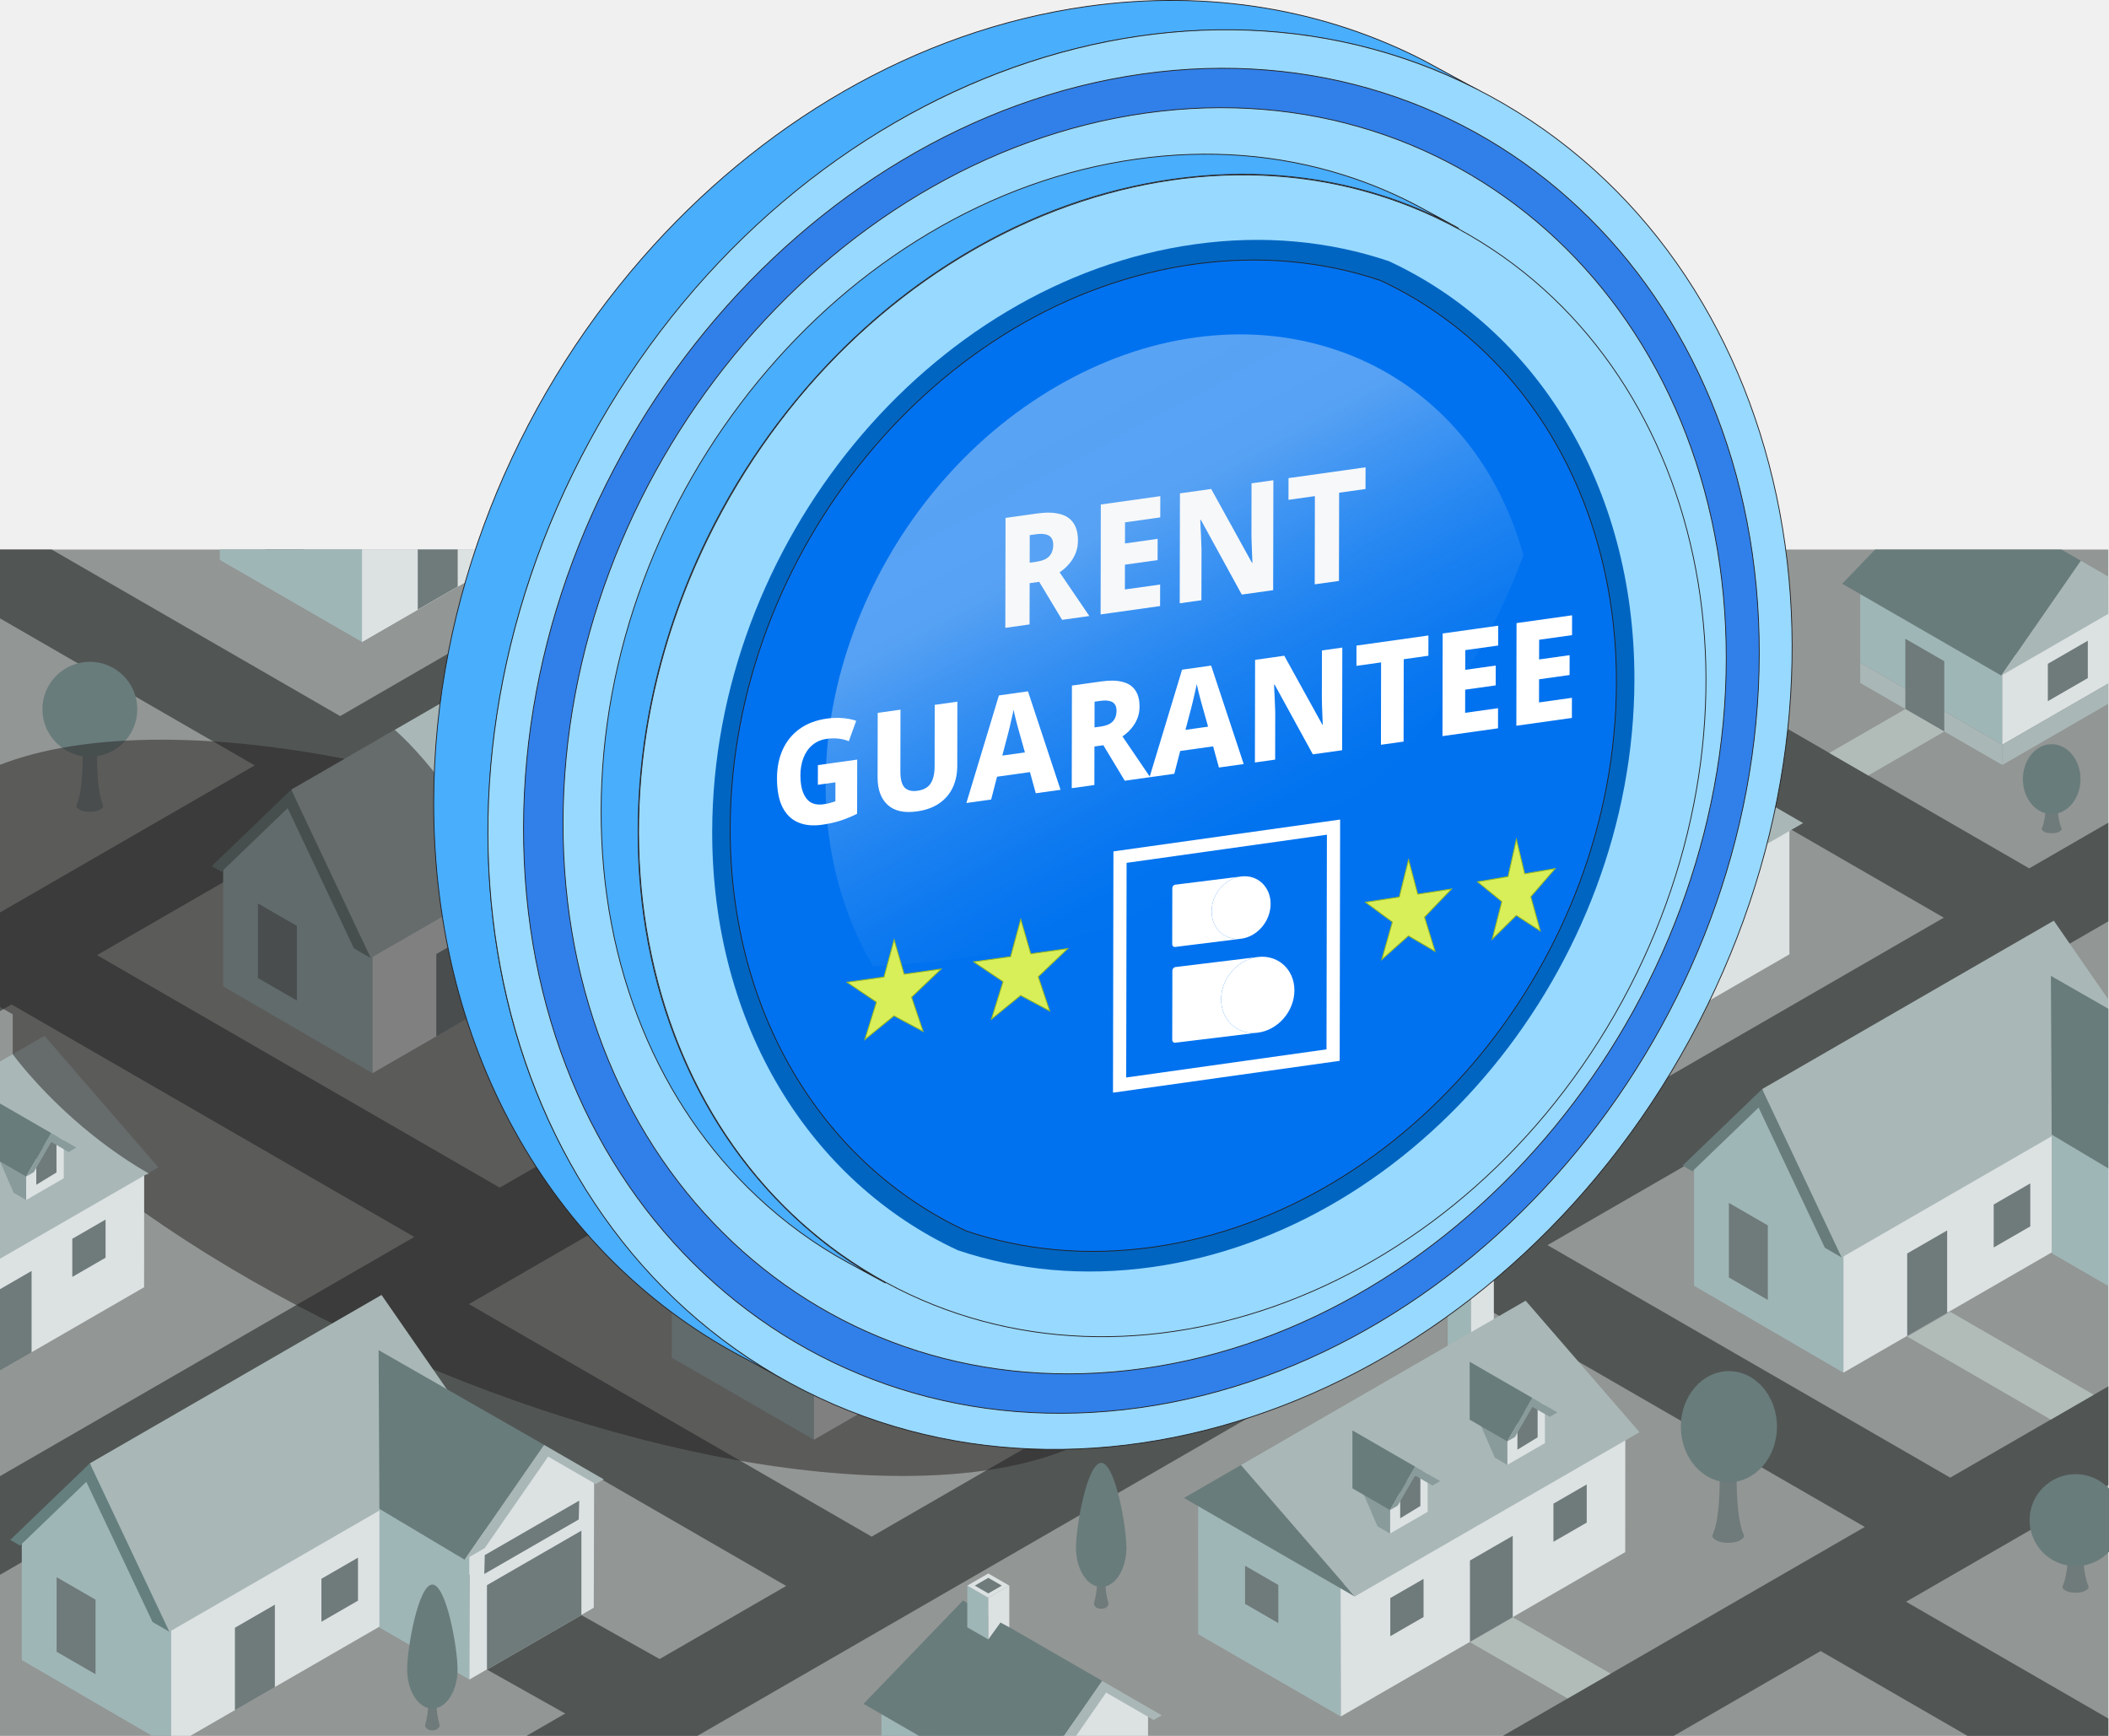
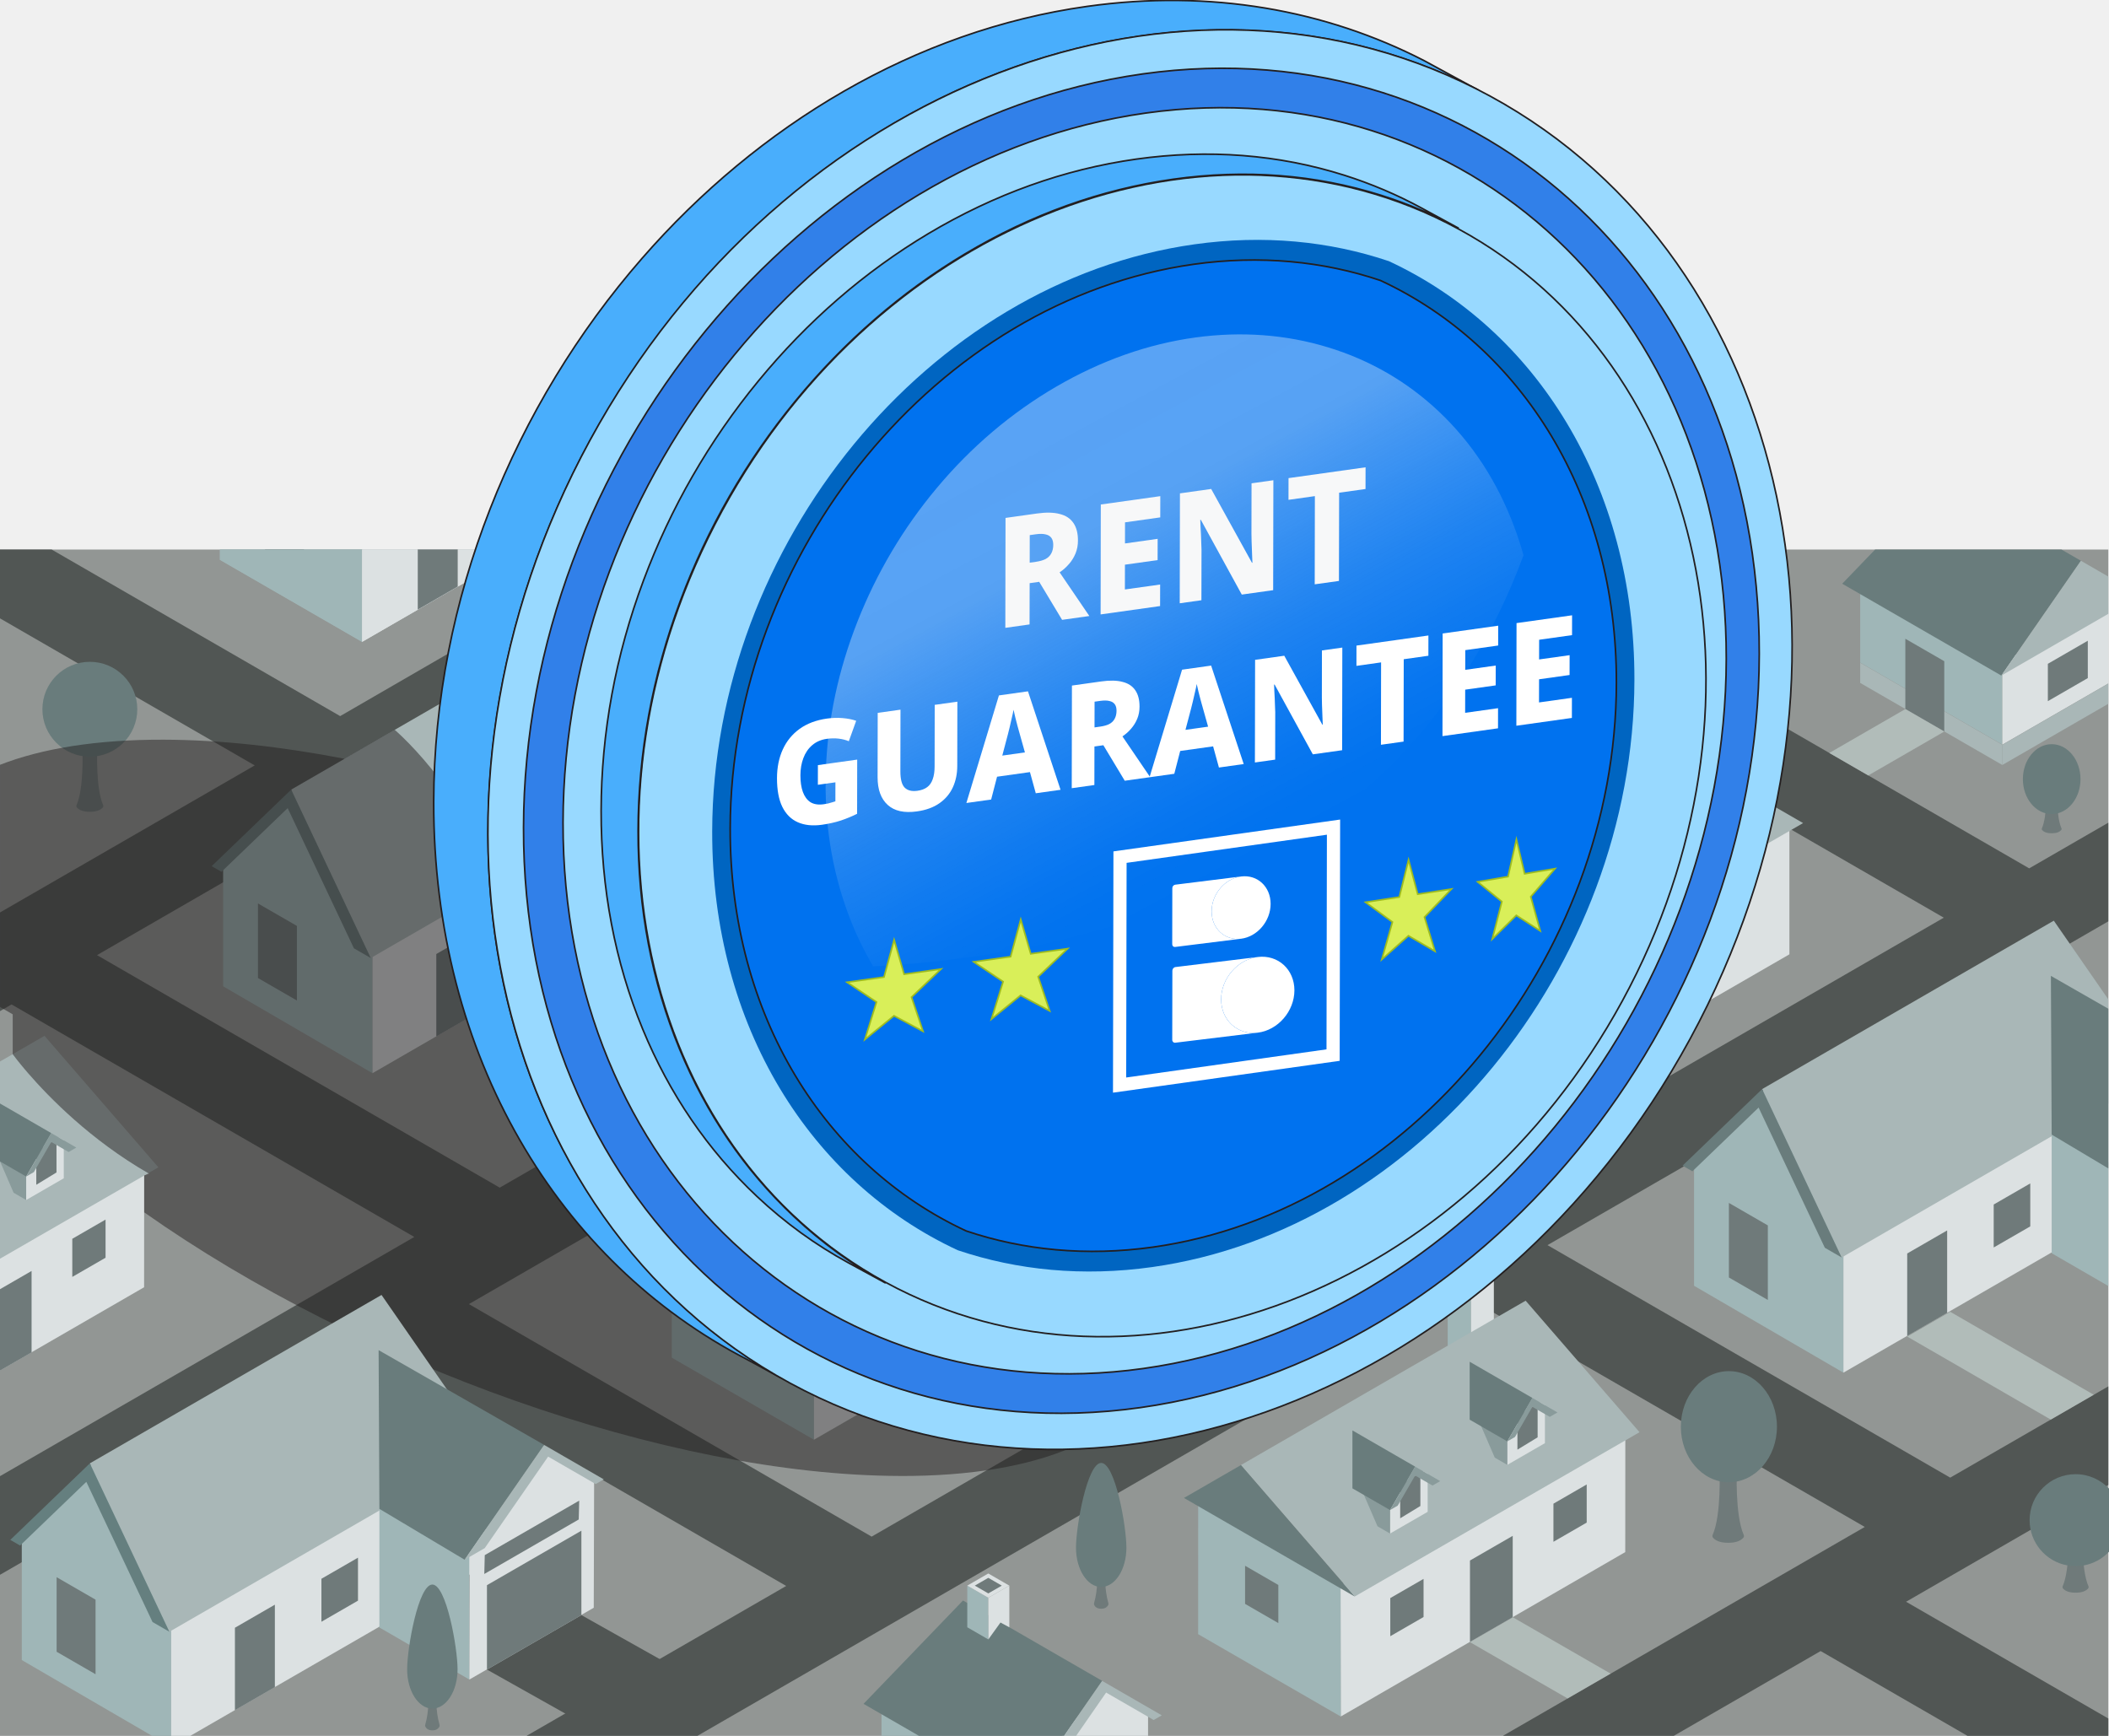
<svg xmlns="http://www.w3.org/2000/svg" id="Layer_2" data-name="Layer 2" viewBox="0 0 1311.04 1079.16">
  <defs>
    <style>
      .cls-1 {
        fill: url(#linear-gradient);
        opacity: .35;
      }

      .cls-2 {
        fill: #d9ef59;
        stroke: #9ebc20;
-         stroke-width: .58px;
+         stroke-width: 1px;
      }

      .cls-2, .cls-3, .cls-4, .cls-5, .cls-6 {
        stroke-miterlimit: 10;
      }

      .cls-7 {
        fill: #f7f8f9;
      }

      .cls-8 {
        fill: #0065c1;
      }

      .cls-9 {
        fill: #697c7c;
      }

      .cls-10 {
        fill: #fff;
      }

      .cls-11 {
        fill: #657f7f;
      }

      .cls-12 {
        fill: #929694;
      }

      .cls-13 {
        fill: #9fb6b7;
      }

      .cls-14 {
        fill: #b1bcb9;
      }

      .cls-15 {
        fill: #a9b7b7;
      }

      .cls-16 {
        fill: #dce1e2;
      }

      .cls-17 {
        fill: #6f7a7a;
      }

      .cls-18 {
        fill: #899b9b;
      }

      .cls-19 {
        fill: #58595b;
      }

      .cls-20 {
        fill: #515654;
      }

      .cls-3 {
        fill: #0072ef;
      }

      .cls-3, .cls-4, .cls-5, .cls-6 {
        stroke: #231f20;
-         stroke-width: .5px;
+         stroke-width: 1px;
      }

      .cls-4 {
        fill: #98d9ff;
      }

      .cls-5 {
        fill: #3180e9;
      }

      .cls-6 {
        fill: #49aefc;
      }

      .cls-21 {
        fill: #231f20;
        opacity: .5;
      }
    </style>
    <linearGradient id="linear-gradient" x1="-533.68" y1="-1104.55" x2="-506.43" y2="-862.58" gradientTransform="translate(1682.36 1391.52) rotate(-20.63) scale(1.08 1.29)" gradientUnits="userSpaceOnUse">
      <stop offset="0" stop-color="#fff" />
      <stop offset=".19" stop-color="#fdfdfd" stop-opacity=".99" />
      <stop offset=".26" stop-color="#fcfcfc" stop-opacity=".98" />
      <stop offset=".36" stop-color="#fcfcfc" stop-opacity=".78" />
      <stop offset=".48" stop-color="#fdfdfd" stop-opacity=".55" />
      <stop offset=".6" stop-color="#fdfdfd" stop-opacity=".35" />
      <stop offset=".72" stop-color="#fefefe" stop-opacity=".2" />
      <stop offset=".82" stop-color="#fefefe" stop-opacity=".09" />
      <stop offset=".91" stop-color="#fefefe" stop-opacity=".02" />
      <stop offset=".98" stop-color="#fff" stop-opacity="0" />
    </linearGradient>
  </defs>
  <g id="guarantee">
    <rect class="cls-12" y="341.64" width="1310.6" height="737.52" />
    <path class="cls-20" d="m1310.6,572.78v-61.32l-49.15,28.38h-.02s-250.35-144.56-250.35-144.56l92.91-53.64h-106.21l-260.51,150.41-.2-.12-250.17-144.44,10.13-5.85h-106.62l-178.95,103.55-179.35-103.55H0v42.79l158.35,91.42L0,567.27v61.32l7.18-4.15,250.28,144.51.09.05L0,917.71v61.32l238.36-137.62,250.26,144.49.11.07-161.41,93.19h106.22l475.32-274.43,250.36,144.55-224.95,129.87h106.22l91.29-52.71,91.29,52.71h87.54v-10.78l-125.72-72.58,125.72-72.58v-61.32l-98.27,56.74-250.36-144.55h0s348.64-201.29,348.64-201.29Zm-1250.31,21.01l373.5-215.64,250.17,144.44.2.12-373.5,215.64-.09-.05-250.28-144.51Zm795.45,180.28l-313.9,181.23-.11-.07-250.26-144.49,313.9-181.23,250.37,144.55h0Zm53.12-30.66h0l-250.37-144.55,299.48-172.9,250.35,144.54h.02s-299.47,172.91-299.47,172.91Z" />
    <polygon class="cls-19" points="855.74 774.07 855.74 774.07 851.41 771.57 851.41 771.57 855.74 774.07" />
    <polygon class="cls-16" points="1112.37 593.29 1026.98 642.6 1027.11 563.8 1112.37 514.57 1112.37 593.29" />
    <polygon class="cls-15" points="1120.87 511.7 1018.56 570.77 1086.76 492.01 1120.87 511.7" />
    <polygon class="cls-13" points="231.56 592.72 231.56 667.19 138.71 613.18 138.71 538.71 183.2 490.33 231.56 592.72" />
    <polyline class="cls-16" points="231.56 592.72 425.02 481.02 425.02 555.49 231.56 667.19" />
    <polyline class="cls-15" points="230.48 595.59 428.28 481.38 362.34 386.2 181.02 490.89 230.48 595.59" />
    <polygon class="cls-9" points="230.48 595.59 220.01 589.55 178.84 502.39 137.67 542 131.57 538.48 181.02 490.89 230.48 595.59" />
    <polygon class="cls-17" points="296.05 630.04 271.22 644.37 271.22 593.1 296.05 578.76 296.05 630.04" />
    <polygon class="cls-17" points="184.57 622 160.36 608.02 160.36 561.66 184.57 575.64 184.57 622" />
    <polygon class="cls-13" points="1145.95 778.9 1145.95 853.37 1053.1 799.35 1053.1 724.88 1097.58 676.5 1145.95 778.9" />
    <polygon class="cls-16" points="1277.08 703.18 1310.6 683.83 1310.6 758.3 1275.41 778.61 1210.43 816.13 1185.6 830.47 1145.95 853.36 1145.95 778.89 1275.4 704.15 1275.41 704.15 1277.08 703.18" />
    <polygon class="cls-15" points="1310.6 621.27 1276.73 572.37 1095.41 677.07 1095.97 678.26 1144.86 781.76 1145.95 781.13 1275.41 706.38 1276.27 705.88 1279.01 704.3 1310.6 686.06 1310.6 683.83 1310.6 627.11 1310.6 621.27" />
    <polygon class="cls-9" points="1144.86 781.76 1134.39 775.72 1093.22 688.56 1052.06 728.18 1045.96 724.66 1095.41 677.07 1144.86 781.76" />
    <polygon class="cls-13" points="1310.6 722.57 1310.6 799.48 1275.41 779.12 1275.41 702.21 1277.08 703.18 1279.01 704.3 1310.6 722.57" />
    <polygon class="cls-9" points="1310.6 627.11 1310.6 726.37 1276.27 705.88 1275.41 705.37 1275.4 704.15 1274.92 606.69 1310.6 627.11" />
    <polygon class="cls-17" points="1210.43 816.21 1185.6 830.55 1185.6 779.27 1210.43 764.94 1210.43 816.21" />
    <polygon class="cls-17" points="1098.96 808.17 1074.75 794.19 1074.75 747.84 1098.96 761.82 1098.96 808.17" />
    <polygon class="cls-17" points="1262.1 762.42 1239.37 775.54 1239.37 748.83 1262.1 735.71 1262.1 762.42" />
    <polygon class="cls-16" points="928.64 836.65 928.64 795.24 914.3 803.52 914.3 844.94 928.64 836.65" />
    <polygon class="cls-13" points="899.95 836.65 899.95 795.24 914.3 803.52 914.3 844.94 899.95 836.65" />
    <polygon class="cls-16" points="1010.38 883.03 1010.32 964.93 833.46 1067.13 833.33 985.34 1010.38 883.03" />
    <polygon class="cls-13" points="744.82 1015.95 833.46 1067.13 833.33 985.34 744.83 934.24 744.82 1015.95" />
    <polygon class="cls-15" points="1019.2 890.38 842.2 992.5 771.4 910.82 948.4 808.62 1019.2 890.38" />
    <polygon class="cls-9" points="736 931.26 842.2 992.57 771.4 910.82 736 931.26" />
    <polygon class="cls-16" points="937 883.68 937 910.69 960.39 897.19 960.39 873.59 957.43 871.88 952.65 874.64 952.54 874.71 947.76 877.47 937 883.68" />
    <polygon class="cls-17" points="943.3 901.22 955.85 893.57 955.85 872.69 943.3 880.34 943.3 901.22" />
    <polygon class="cls-18" points="937 910.69 929.21 906.19 913.61 870.18 937 883.68 937 910.69" />
    <polygon class="cls-9" points="952.6 869.09 937 896.1 913.61 882.59 913.61 846.58 952.6 869.09" />
    <polygon class="cls-18" points="937 896.1 941.79 893.34 952.54 874.71 952.6 874.61 952.65 874.64 960.39 879.11 963.41 880.85 968.19 878.09 960.39 873.59 957.43 871.88 952.6 869.09 947.76 877.47 937 896.1" />
    <polygon class="cls-17" points="913.79 1020.77 940.37 1005.42 940.37 954.81 913.79 970.15 913.79 1020.77" />
    <polygon class="cls-17" points="965.68 958.51 986.36 946.57 986.36 922.87 965.68 934.81 965.68 958.51" />
    <polygon class="cls-17" points="773.99 997.12 794.66 1009.05 794.66 985.35 773.99 973.41 773.99 997.12" />
    <polygon class="cls-17" points="864.26 1017.21 884.94 1005.27 884.94 981.57 864.26 993.5 864.26 1017.21" />
    <polygon class="cls-16" points="864.11 926.37 864.11 953.39 887.5 939.88 887.5 916.29 884.54 914.58 879.76 917.34 879.65 917.41 874.87 920.17 864.11 926.37" />
    <polygon class="cls-17" points="870.41 943.91 882.96 936.26 882.96 915.39 870.41 923.04 870.41 943.91" />
    <polygon class="cls-18" points="864.11 953.39 856.32 948.88 840.72 912.87 864.11 926.38 864.11 953.39" />
    <polygon class="cls-9" points="879.7 911.78 864.11 938.79 840.72 925.29 840.72 889.27 879.7 911.78" />
    <polygon class="cls-18" points="864.11 938.79 868.89 936.03 879.65 917.41 879.7 917.31 879.76 917.34 887.5 921.81 890.52 923.55 895.3 920.79 887.5 916.29 884.54 914.58 879.7 911.78 874.87 920.17 864.11 938.79" />
    <polygon class="cls-13" points="1156.36 360.89 1156.36 411.91 1244.73 462.93 1244.73 411.91 1156.36 360.89" />
    <polygon class="cls-16" points="1310.6 373.88 1310.6 424.9 1244.73 462.93 1244.73 411.91 1253.04 407.12 1253.04 407.11 1253.04 407.11 1310.6 373.88" />
    <polygon class="cls-15" points="1156.36 412.02 1156.36 424.55 1244.73 475.58 1244.73 463.05 1156.36 412.02" />
    <polygon class="cls-15" points="1310.6 425.01 1310.6 437.54 1244.73 475.58 1244.73 463.04 1310.6 425.01" />
    <polygon class="cls-9" points="1293.57 348.61 1253.04 407.11 1244.73 419.11 1244.11 420 1156.36 369.34 1145.19 362.89 1165.64 341.64 1281.5 341.64 1293.57 348.61" />
    <polygon class="cls-15" points="1310.6 358.45 1310.6 381.61 1244.73 419.64 1244.11 420 1244.73 419.11 1253.04 407.11 1253.04 407.11 1293.57 348.61 1310.6 358.45" />
    <polygon class="cls-17" points="1208.64 454.76 1184.43 440.78 1184.43 397.1 1208.64 411.07 1208.64 454.76" />
    <polygon class="cls-17" points="1297.86 421.56 1273.03 435.9 1273.03 412.68 1297.86 398.34 1297.86 421.56" />
    <polygon class="cls-13" points="417.61 780.36 417.61 844.05 505.98 895.07 505.98 831.39 417.61 780.36" />
    <polygon class="cls-16" points="583.3 850.43 505.98 895.07 505.98 831.39 553.79 772.9 583.3 786.74 583.3 850.43" />
    <polygon class="cls-13" points="585.91 1079.16 547.99 1079.16 547.99 1057.26 585.91 1079.16" />
    <polygon class="cls-16" points="713.68 1063.64 713.68 1079.16 660.16 1079.16 668.58 1068.86 669.03 1068.32 684.16 1049.8 713.68 1063.64" />
    <polygon class="cls-9" points="685.19 1044.98 685.17 1045.01 669.03 1068.32 661.52 1079.16 571.28 1079.16 547.99 1065.72 536.81 1059.26 598.64 995.01 601.31 996.55 614.37 1004.09 627.43 1011.63 685.19 1044.98" />
    <polygon class="cls-13" points="601.3 1011.66 601.3 985.76 614.37 993.3 614.37 1019.21 601.3 1011.66" />
    <polygon class="cls-16" points="627.44 1011.66 627.44 985.76 614.37 993.3 614.37 1019.21 621.95 1008.69 627.44 1011.66" />
    <polygon class="cls-16" points="601.3 985.76 614.37 993.3 627.44 985.76 614.37 978.21 601.3 985.76" />
    <polygon class="cls-17" points="605.98 985.76 614.37 990.6 622.75 985.76 614.37 980.92 605.98 985.76" />
    <polygon class="cls-15" points="722.21 1066.4 717.17 1069.31 713.68 1067.29 687.61 1052.24 668.96 1079.16 661.45 1079.16 668.58 1068.86 685.12 1044.98 685.17 1045.01 722.21 1066.4" />
    <polygon class="cls-13" points="225.08 341.64 225.08 399.04 136.71 348.02 136.71 341.64 225.08 341.64" />
    <polygon class="cls-16" points="302.4 341.64 302.4 354.4 225.08 399.04 225.08 341.64 302.4 341.64" />
    <polygon class="cls-17" points="188.99 341.64 188.99 357.43 164.77 343.46 164.77 341.64 188.99 341.64" />
    <polygon class="cls-17" points="284.53 341.64 284.53 364.65 259.7 378.98 259.7 341.64 284.53 341.64" />
    <polygon class="cls-13" points="225.08 341.64 225.08 399.04 136.71 348.02 136.71 341.64 225.08 341.64" />
    <polygon class="cls-16" points="302.4 341.64 302.4 354.4 225.08 399.04 225.08 341.64 302.4 341.64" />
    <polygon class="cls-17" points="284.53 341.64 284.53 364.65 259.7 378.98 259.7 341.64 284.53 341.64" />
    <polygon class="cls-20" points="411.09 1031.99 352.38 1065.86 302.71 1037.95 361.42 1004.09 411.09 1031.99" />
    <path class="cls-17" d="m64.09,500.47c.23.53.15,1.16-.24,1.58-1.33,1.44-3.6,2.63-8,2.63s-6.67-1.19-8-2.63c-.39-.43-.48-1.05-.24-1.58,4.7-10.65,3.64-34.64,3.64-34.64h9.2s-1.06,23.99,3.64,34.64Z" />
    <circle class="cls-9" cx="55.85" cy="440.93" r="29.49" />
    <polygon class="cls-16" points="89.64 718.36 89.63 730.81 89.58 800.26 19.63 840.68 0 852.03 0 770.16 89.64 718.36" />
    <polygon class="cls-15" points="98.46 725.71 89.63 730.81 0 782.52 0 659.93 7.9 655.37 27.66 643.96 98.46 725.71" />
    <polygon class="cls-16" points="16.27 719.02 16.27 746.03 39.65 732.52 39.65 708.93 36.7 707.22 31.92 709.98 31.8 710.05 27.02 712.81 16.27 719.02" />
    <polygon class="cls-17" points="22.56 736.56 35.12 728.9 35.12 708.03 22.56 715.68 22.56 736.56" />
    <polygon class="cls-18" points="16.27 719.02 16.27 746.03 8.47 741.53 .05 722.07 0 721.96 0 709.62 16.27 719.02" />
    <polygon class="cls-9" points="31.86 704.43 27.02 712.81 27.02 712.82 26.89 713.04 26.88 713.05 22.56 720.53 22.56 720.53 16.27 731.43 .05 722.07 0 722.04 0 686.03 31.86 704.43" />
    <polygon class="cls-18" points="16.27 731.44 21.05 728.68 31.8 710.05 31.86 709.95 31.92 709.98 39.65 714.45 42.67 716.19 47.45 713.43 39.65 708.93 36.7 707.22 31.86 704.43 27.02 712.81 16.27 731.44" />
    <polygon class="cls-17" points="19.63 790.14 19.63 840.76 0 852.09 0 801.48 19.63 790.14" />
    <polygon class="cls-17" points="44.94 793.84 65.62 781.91 65.62 758.2 44.94 770.14 44.94 793.84" />
    <path class="cls-21" d="m559.31,917.58c-144.82-.44-335.85-69.5-469.67-163.89v-22.88s3.14-1.26,3.14-1.26c-.21-.06-.42-.12-.64-.19-35.71-20.56-61.61-47.1-74.66-62.16-.02-.02-.03-.03-.05-.05-5.68-6.56-8.91-10.93-9.45-11.66-.01-.02-.03-.05-.04-.06-.02-.03-.03-.05-.03-.05v-24.79l-7.9-4.56v-150.56c26.15-10.2,60.22-15.74,101.81-15.62,35.2.11,73.12,4.27,112.29,11.85l31.24-18.01s14.11,12.05,28.88,32.07c12.48,16.92,25.25,39.38,29.88,64.64,24.19-11.72,63-34.14,63-34.14,109.76,42.18,214.61,104.28,283.72,173.43,126.33,126.4,85.35,228.44-91.52,227.91Z" />
    <polygon class="cls-13" points="106.39 1011.57 106.39 1079.16 94.55 1079.16 13.54 1032.03 13.54 957.56 56.41 910.93 58.02 909.18 106.39 1011.57" />
    <polygon class="cls-16" points="299.84 899.87 299.84 974.34 291.97 978.89 291.79 978.99 235.85 1011.29 170.87 1048.81 146.04 1063.14 118.3 1079.16 106.39 1079.16 106.39 1011.57 235.84 936.82 235.85 936.82 237.52 935.86 299.84 899.87" />
    <polygon class="cls-15" points="105.3 1014.44 303.1 900.23 237.17 805.05 55.85 909.74 105.3 1014.44 105.3 1014.44" />
    <polygon class="cls-11" points="105.3 1014.44 94.83 1008.4 53.66 921.24 12.49 960.85 6.4 957.33 55.85 909.74 105.3 1014.44" />
    <polygon class="cls-13" points="235.85 934.89 235.85 1011.79 291.78 1044.15 291.78 967.24 235.85 934.89" />
    <polygon class="cls-16" points="369.1 999.51 291.78 1044.15 292.02 962.82 339.82 904.34 369.34 918.17 369.1 999.51" />
    <polygon class="cls-9" points="235.85 938.04 288.86 969.68 338.32 898.29 235.36 839.36 235.85 938.04" />
    <polygon class="cls-15" points="375.34 919.71 370.3 922.62 340.74 905.55 301.33 962.44 288.79 969.68 338.25 898.29 375.34 919.71" />
    <polygon class="cls-17" points="170.87 1048.89 146.04 1063.22 146.04 1011.95 170.87 997.61 170.87 1048.89" />
    <polygon class="cls-17" points="59.4 1040.85 35.19 1026.87 35.19 980.51 59.4 994.49 59.4 1040.85" />
    <polygon class="cls-17" points="222.54 995.1 199.81 1008.22 199.81 981.5 222.54 968.38 222.54 995.1" />
    <polygon class="cls-17" points="361.42 1004.1 302.71 1037.98 302.71 985.48 361.42 951.6 361.42 1004.1" />
    <polygon class="cls-17" points="359.77 944.64 301.06 978.52 301.35 966.8 360.06 932.92 359.77 944.64" />
    <path class="cls-6" d="m919.19,56.14c-61.16-31.54-132.93-44.57-209.65-33.78-106.75,15-204.07,73.44-276.68,156.68-79.41,91.04-129.24,211.76-129.48,337.79-.28,152.49,72.13,276.8,181.89,339.68l-20.8-11.32c-117-60.32-195.16-188.32-194.87-346.74.23-126.02,50.07-246.74,129.48-337.78C471.67,77.41,569.01,18.98,675.76,3.98c76.72-10.78,148.49,2.25,209.65,33.78l33.78,18.38Z" />
    <ellipse class="cls-4" cx="708.72" cy="459.85" rx="455.41" ry="389.29" transform="translate(-33.89 862.69) rotate(-61.46)" />
    <ellipse class="cls-4" cx="728.71" cy="469.8" rx="372.72" ry="318.6" transform="translate(-32.21 885.42) rotate(-61.45)" />
    <path class="cls-6" d="m550.57,797.68l-22.97-12.5c-20.57-11.19-39.68-25.05-57.13-41.46-30.43-28.63-54.3-63.59-70.94-103.92-17.24-41.75-25.93-87.45-25.84-135.83.09-48.38,8.95-96.54,26.36-143.16,16.8-45.03,40.81-86.72,71.36-123.92,30.56-37.19,66.12-68.03,105.69-91.64,40.97-24.43,84.47-40.03,129.3-46.33,44.82-6.3,88.29-2.93,129.2,10,16.84,5.33,32.95,12.18,48.25,20.5l22.97,12.5c-15.3-8.32-31.41-15.17-48.25-20.5-40.9-12.93-84.38-16.3-129.2-10-44.83,6.3-88.33,21.89-129.3,46.33-39.57,23.61-75.13,54.44-105.69,91.64-30.56,37.2-54.57,78.89-71.36,123.92-17.4,46.62-26.27,94.78-26.36,143.16-.09,48.38,8.6,94.08,25.84,135.83,16.64,40.33,40.51,75.29,70.94,103.92,17.45,16.41,36.56,30.27,57.13,41.46Z" />
    <path class="cls-8" d="m1016.02,422.75c-.33,178.34-134.55,341.75-299.78,364.97-43.02,6.05-83.9,1.99-120.84-10.46-91.31-42.41-152.9-139.29-152.67-260.41.33-178.34,134.55-341.74,299.78-364.96,43.03-6.05,83.9-1.99,120.84,10.46,91.31,42.41,152.9,139.28,152.67,260.4Z" />
    <path class="cls-3" d="m1004.83,424.59c-.32,171.38-129.3,328.41-288.08,350.73-41.34,5.81-80.63,1.91-116.12-10.05-87.74-40.76-146.94-133.85-146.72-250.25.32-171.38,129.3-328.41,288.08-350.72,41.35-5.81,80.63-1.91,116.12,10.05,87.74,40.76,146.94,133.85,146.72,250.24Z" />
    <path class="cls-1" d="m941.28,327.45c2.18,5.82,4.11,11.74,5.79,17.75-.07.21-.15.43-.23.63-76.54,206.31-281.38,248.48-403.57,254.91-.15,0-.31.01-.46.02-5.97-10.04-11.1-20.79-15.38-32.21-10.51-28.04-15.22-58.42-14.02-90.32,1.16-30.8,7.75-61.69,19.63-91.82,11.86-30.13,28.38-57.99,49.1-82.79,21.45-25.68,46.48-46.95,74.42-63.22,27.93-16.27,57.08-26.56,86.64-30.61,28.56-3.9,56.3-1.83,82.44,6.16,26.15,7.98,49.4,21.49,69.08,40.14,20.4,19.32,36.06,43.33,46.57,71.36Z" />
    <polygon class="cls-7" points="801 297.24 848.89 290.51 848.86 304.01 832.46 306.31 832.35 361.16 817.28 363.27 817.38 308.43 800.98 310.74 801 297.24" />
    <path class="cls-7" d="m777.95,332.15l.06-31.68,13.57-1.91-.13,68.34-19.51,2.74-25.45-46.47-.35.05c.06,1.33.12,2.79.17,4.38.11,1.51.2,3.1.26,4.75.06,1.59.11,3.17.17,4.76.06,1.52.11,3.01.17,4.47l-.06,31.58-13.48,1.89.13-68.34,19.42-2.73,25.36,45.9.27-.04c-.06-1.33-.12-2.73-.17-4.18-.06-1.52-.11-3.05-.17-4.57-.06-1.59-.11-3.11-.17-4.57,0-1.53-.02-2.99-.08-4.39Z" />
    <polygon class="cls-7" points="684.18 381.98 684.31 313.64 721.29 308.45 721.26 321.65 699.36 324.73 699.34 337.85 719.64 334.99 719.62 348.2 699.31 351.05 699.28 366.46 721.19 363.39 721.16 376.78 684.18 381.98" />
    <path class="cls-7" d="m664.47,350.69c-1.66,1.96-3.58,3.66-5.77,5.12l18.48,27.16-16.94,2.38-14.23-23.64-5.94.84-.05,25.65-15.07,2.12.13-68.34,19.51-2.74c5.74-.81,10.46-.7,14.19.3,3.78.93,6.61,2.8,8.5,5.6,1.89,2.73,2.83,6.36,2.82,10.9,0,2.93-.51,5.62-1.52,8.06-1.01,2.44-2.37,4.64-4.09,6.6Zm-10.98-6.59c.83-1.52,1.25-3.3,1.25-5.34,0-1.85-.38-3.3-1.14-4.34-.77-1.1-1.95-1.83-3.54-2.18-1.59-.42-3.63-.45-6.12-.1l-3.81.54-.03,17.13,3.81-.54c2.42-.34,4.43-.91,6.03-1.71,1.6-.86,2.78-2.02,3.55-3.47" />
    <polygon class="cls-10" points="977.25 394.85 956.8 397.73 956.77 409.97 975.74 407.31 975.71 419.64 956.75 422.3 956.72 436.69 977.17 433.82 977.15 446.33 942.63 451.18 942.74 387.37 977.27 382.52 977.25 394.85" />
    <polygon class="cls-10" points="896.7 457.64 896.81 393.83 931.34 388.98 931.32 401.31 910.87 404.18 910.84 416.43 929.81 413.76 929.78 426.09 910.82 428.76 910.79 443.15 931.25 440.27 931.23 452.78 896.7 457.64" />
    <polygon class="cls-10" points="843.22 413.96 843.24 401.36 887.96 395.07 887.94 407.67 872.62 409.83 872.52 461.04 858.45 463.01 858.54 411.8 843.22 413.96" />
    <path class="cls-10" d="m821.72,433.95l.05-29.58,12.67-1.78-.12,63.81-18.21,2.56-23.76-43.39-.33.05c.05,1.24.1,2.6.16,4.09.11,1.41.19,2.89.24,4.43.05,1.48.11,2.96.16,4.44.05,1.42.11,2.82.16,4.18l-.05,29.49-12.59,1.77.12-63.81,18.13-2.55,23.68,42.86.25-.03c-.05-1.24-.1-2.54-.16-3.91-.05-1.42-.11-2.84-.16-4.27-.05-1.48-.11-2.9-.16-4.27,0-1.43-.02-2.8-.07-4.1Z" />
    <path class="cls-10" d="m734.84,416.33l18.05-2.54,20.25,61.21-15.4,2.16-3.62-13.16-20.46,2.87-3.67,14.18-15.4,2.16-15.4,2.16-13.29-22.07-5.55.78-.04,23.95-14.07,1.98.12-63.81,18.21-2.56c5.36-.75,9.77-.66,13.24.28,3.53.87,6.18,2.62,7.94,5.23,1.76,2.55,2.64,5.94,2.63,10.17,0,2.74-.48,5.25-1.42,7.53-.94,2.27-2.22,4.33-3.82,6.17-1.55,1.82-3.34,3.42-5.39,4.78l16.98,24.96,20.1-66.44Zm2.08,37.41l14.08-1.98-3.45-12.29c-.28-1.03-.66-2.41-1.15-4.13-.44-1.78-.9-3.59-1.4-5.43-.44-1.84-.79-3.4-1.07-4.67-.22,1.34-.58,3.03-1.08,5.07-.44,1.97-.89,3.91-1.34,5.82-.44,1.85-.81,3.3-1.08,4.35l-3.5,13.27m-44.02-6.86c.77-1.42,1.16-3.08,1.17-4.99,0-1.73-.35-3.08-1.07-4.05-.72-1.03-1.82-1.71-3.31-2.04-1.49-.39-3.39-.41-5.71-.09l-3.56.5-.03,16,3.56-.5c2.26-.32,4.14-.85,5.63-1.6,1.49-.81,2.6-1.88,3.32-3.24" />
    <path class="cls-10" d="m620.98,432.33l18.05-2.54,20.25,61.21-15.4,2.16-3.62-13.16-20.45,2.87-3.67,14.18-15.4,2.16,20.24-66.91Zm2.08,37.41l14.07-1.98-3.45-12.29c-.28-1.03-.66-2.41-1.15-4.13-.44-1.78-.9-3.59-1.4-5.43-.44-1.84-.79-3.4-1.07-4.67-.22,1.34-.58,3.03-1.08,5.07-.45,1.97-.89,3.91-1.34,5.82-.44,1.85-.81,3.3-1.08,4.35l-3.5,13.27" />
    <path class="cls-10" d="m580.99,476.45l.07-38.25,14.08-1.98-.07,39.95c0,4.89-.93,9.33-2.76,13.34-1.83,3.95-4.59,7.23-8.3,9.83-3.7,2.61-8.37,4.31-14,5.1-7.95,1.12-14.02-.24-18.2-4.05-4.19-3.82-6.27-9.54-6.26-17.17l.07-40.04,14.16-1.99-.07,38.34c0,4.88.87,8.25,2.63,10.08,1.82,1.83,4.49,2.5,8.03,2,2.48-.35,4.5-1.11,6.05-2.28s2.68-2.82,3.4-4.94c.78-2.14,1.17-4.78,1.17-7.94Z" />
    <path class="cls-10" d="m508.42,487.9l.02-12.24,24.43-3.43-.06,33.69c-3.1,1.57-6.47,2.96-10.11,4.19-3.59,1.16-7.51,2.04-11.76,2.64-5.79.81-10.79.29-14.98-1.56-4.19-1.85-7.41-5.06-9.67-9.63-2.2-4.57-3.29-10.5-3.28-17.77.01-6.67,1.21-12.62,3.59-17.84,2.38-5.22,5.87-9.49,10.45-12.81,4.64-3.33,10.3-5.47,16.98-6.41,3.37-.47,6.62-.57,9.77-.3,3.2.26,6.01.82,8.44,1.67l-4.58,12.7c-1.93-.8-4.06-1.34-6.37-1.61-2.32-.27-4.75-.22-7.29.13-3.59.5-6.63,1.82-9.11,3.96-2.43,2.07-4.26,4.74-5.48,8.01-1.22,3.21-1.83,6.78-1.84,10.71,0,4.11.51,7.58,1.55,10.42,1.05,2.83,2.61,4.93,4.71,6.31,2.15,1.3,4.88,1.72,8.19,1.26.94-.13,1.85-.29,2.73-.47.89-.24,1.71-.48,2.49-.71.77-.23,1.46-.45,2.07-.65l.02-11.8-10.93,1.54Z" />
    <path class="cls-5" d="m710.31,45.97c-211.79,29.77-384.44,239.95-384.86,468.54-.43,228.6,171.53,390.35,383.32,360.59,211.79-29.77,384.44-239.95,384.86-468.55.43-228.59-171.53-390.34-383.32-360.58Zm.53,804.81c-199.37,28.02-361.24-124.25-360.84-339.44.4-215.18,162.92-413.04,362.29-441.06,199.36-28.02,361.23,124.25,360.83,339.43-.4,215.19-162.92,413.05-362.29,441.07Z" />
    <path class="cls-10" d="m691.88,679.3l.28-150,140.92-19.8-.28,150-140.92,19.8Zm8.46-142.88l-.25,133.45,124.52-17.5.25-133.45-124.52,17.5Z" />
    <polygon class="cls-2" points="555.82 584.29 562.03 605.67 584.98 602.45 566.65 619.91 573.8 641.17 555.74 631.51 537.63 646.25 544.86 622.97 526.58 610.66 549.53 607.43 555.82 584.29" />
    <polygon class="cls-2" points="634.54 571.6 640.75 592.98 663.7 589.76 645.37 607.22 652.52 628.48 634.45 618.82 616.35 633.56 623.57 610.28 605.3 597.97 628.25 594.74 634.54 571.6" />
    <polygon class="cls-2" points="875.62 534.54 881.3 555.92 902.28 552.7 885.52 570.16 892.06 591.42 875.54 581.76 858.99 596.5 865.59 573.22 848.89 560.91 869.87 557.68 875.62 534.54" />
    <polygon class="cls-2" points="942.66 521.85 947.78 543.23 966.7 540.01 951.59 557.47 957.48 578.73 942.59 569.07 927.66 583.81 933.62 560.53 918.55 548.22 937.47 544.99 942.66 521.85" />
    <path class="cls-17" d="m1298.25,986.07c.23.51.15,1.12-.24,1.53-1.29,1.4-3.49,2.55-7.75,2.55s-6.47-1.15-7.75-2.55c-.38-.41-.46-1.02-.24-1.53,4.56-10.32,3.53-33.58,3.53-33.58h8.92s-1.03,23.26,3.53,33.58Z" />
    <path class="cls-9" d="m1311.04,925.44c-5.21-5.52-12.59-8.96-20.77-8.96-15.79,0-28.58,12.8-28.58,28.58,0,14.05,10.13,25.73,23.49,28.13,1.65.29,3.36.45,5.1.45s3.44-.15,5.09-.45c6.13-1.1,11.58-4.16,15.68-8.51v-39.24Z" />
    <path class="cls-17" d="m273.22,1072.25c.13.44.08.96-.13,1.31-.72,1.19-1.94,2.18-4.31,2.18s-3.6-.98-4.31-2.18c-.21-.35-.26-.87-.13-1.31,2.54-8.81,1.96-18.27,1.96-18.27h4.96s-.57,9.46,1.96,18.27Z" />
    <path class="cls-9" d="m284.44,1037.8c0,13.48-7.01,24.41-15.67,24.41s-15.67-10.93-15.67-24.41,7.01-52.71,15.67-52.71,15.67,39.23,15.67,52.71Z" />
    <path class="cls-17" d="m1281.48,514.92c.17.39.11.85-.18,1.17-.98,1.06-2.65,1.94-5.89,1.94s-4.92-.88-5.89-1.94c-.29-.31-.35-.78-.18-1.17,3.47-7.85,2.68-25.53,2.68-25.53h6.78s-.78,17.68,2.68,25.53Z" />
    <ellipse class="cls-9" cx="1275.41" cy="484.37" rx="17.91" ry="21.73" />
    <path class="cls-17" d="m689,996.64c.13.44.08.96-.13,1.31-.72,1.19-1.94,2.18-4.31,2.18s-3.6-.98-4.31-2.18c-.21-.35-.26-.87-.13-1.31,2.54-8.81,1.96-18.27,1.96-18.27h4.96s-.57,9.46,1.96,18.27Z" />
    <path class="cls-9" d="m700.22,962.19c0,13.48-7.01,24.41-15.67,24.41s-15.67-10.93-15.67-24.41,7.01-52.71,15.67-52.71,15.67,39.23,15.67,52.71Z" />
    <path class="cls-17" d="m1083.96,954.2c.27.62.18,1.35-.28,1.85-1.55,1.69-4.21,3.08-9.37,3.08s-7.81-1.39-9.37-3.08c-.46-.5-.56-1.23-.28-1.85,5.51-12.47,4.26-40.58,4.26-40.58h10.78s-1.25,28.1,4.26,40.58Z" />
    <ellipse class="cls-9" cx="1074.75" cy="886.96" rx="29.87" ry="34.54" />
    <polygon class="cls-14" points="1001.19 1040.45 974.47 1055.88 940.51 1036.32 913.79 1020.89 940.51 1005.47 967.23 1020.89 1001.19 1040.45" />
    <polygon class="cls-14" points="1301.54 867.09 1274.82 882.53 1212.32 846.36 1185.6 830.94 1212.32 815.51 1239.04 830.94 1301.54 867.09" />
    <polygon class="cls-14" points="1208.63 454.79 1184.44 468.77 1161.38 482.08 1137.18 468.1 1160.24 454.79 1184.44 440.82 1208.63 454.79" />
    <path class="cls-10" d="m771.57,544.89c10.13-1.26,18.32,6.38,18.3,17.07-.02,10.69-8.25,20.38-18.38,21.64-10.13,1.26-18.32-6.38-18.3-17.07.02-10.69,8.25-20.38,18.38-21.64Z" />
    <path class="cls-10" d="m771.57,544.89c-10.13,1.26-18.36,10.95-18.38,21.64-.02,10.69,8.18,18.33,18.3,17.07l-41,5.11c-.99.12-1.79-.62-1.79-1.67l.06-34.92c0-1.05.81-1.99,1.8-2.12l41-5.11Z" />
    <path class="cls-10" d="m781.93,594.95c12.58-1.53,22.75,7.76,22.73,20.75-.02,12.99-10.24,24.77-22.82,26.3-12.58,1.53-22.75-7.76-22.73-20.75.02-12.99,10.24-24.77,22.82-26.3Z" />
    <path class="cls-10" d="m781.93,594.95c-12.58,1.53-22.79,13.31-22.82,26.3-.02,12.99,10.15,22.28,22.73,20.75l-51.2,6.24c-1.07.13-1.93-.66-1.93-1.76l.08-43.05c0-1.1.87-2.1,1.94-2.23l51.2-6.24Z" />
  </g>
</svg>
